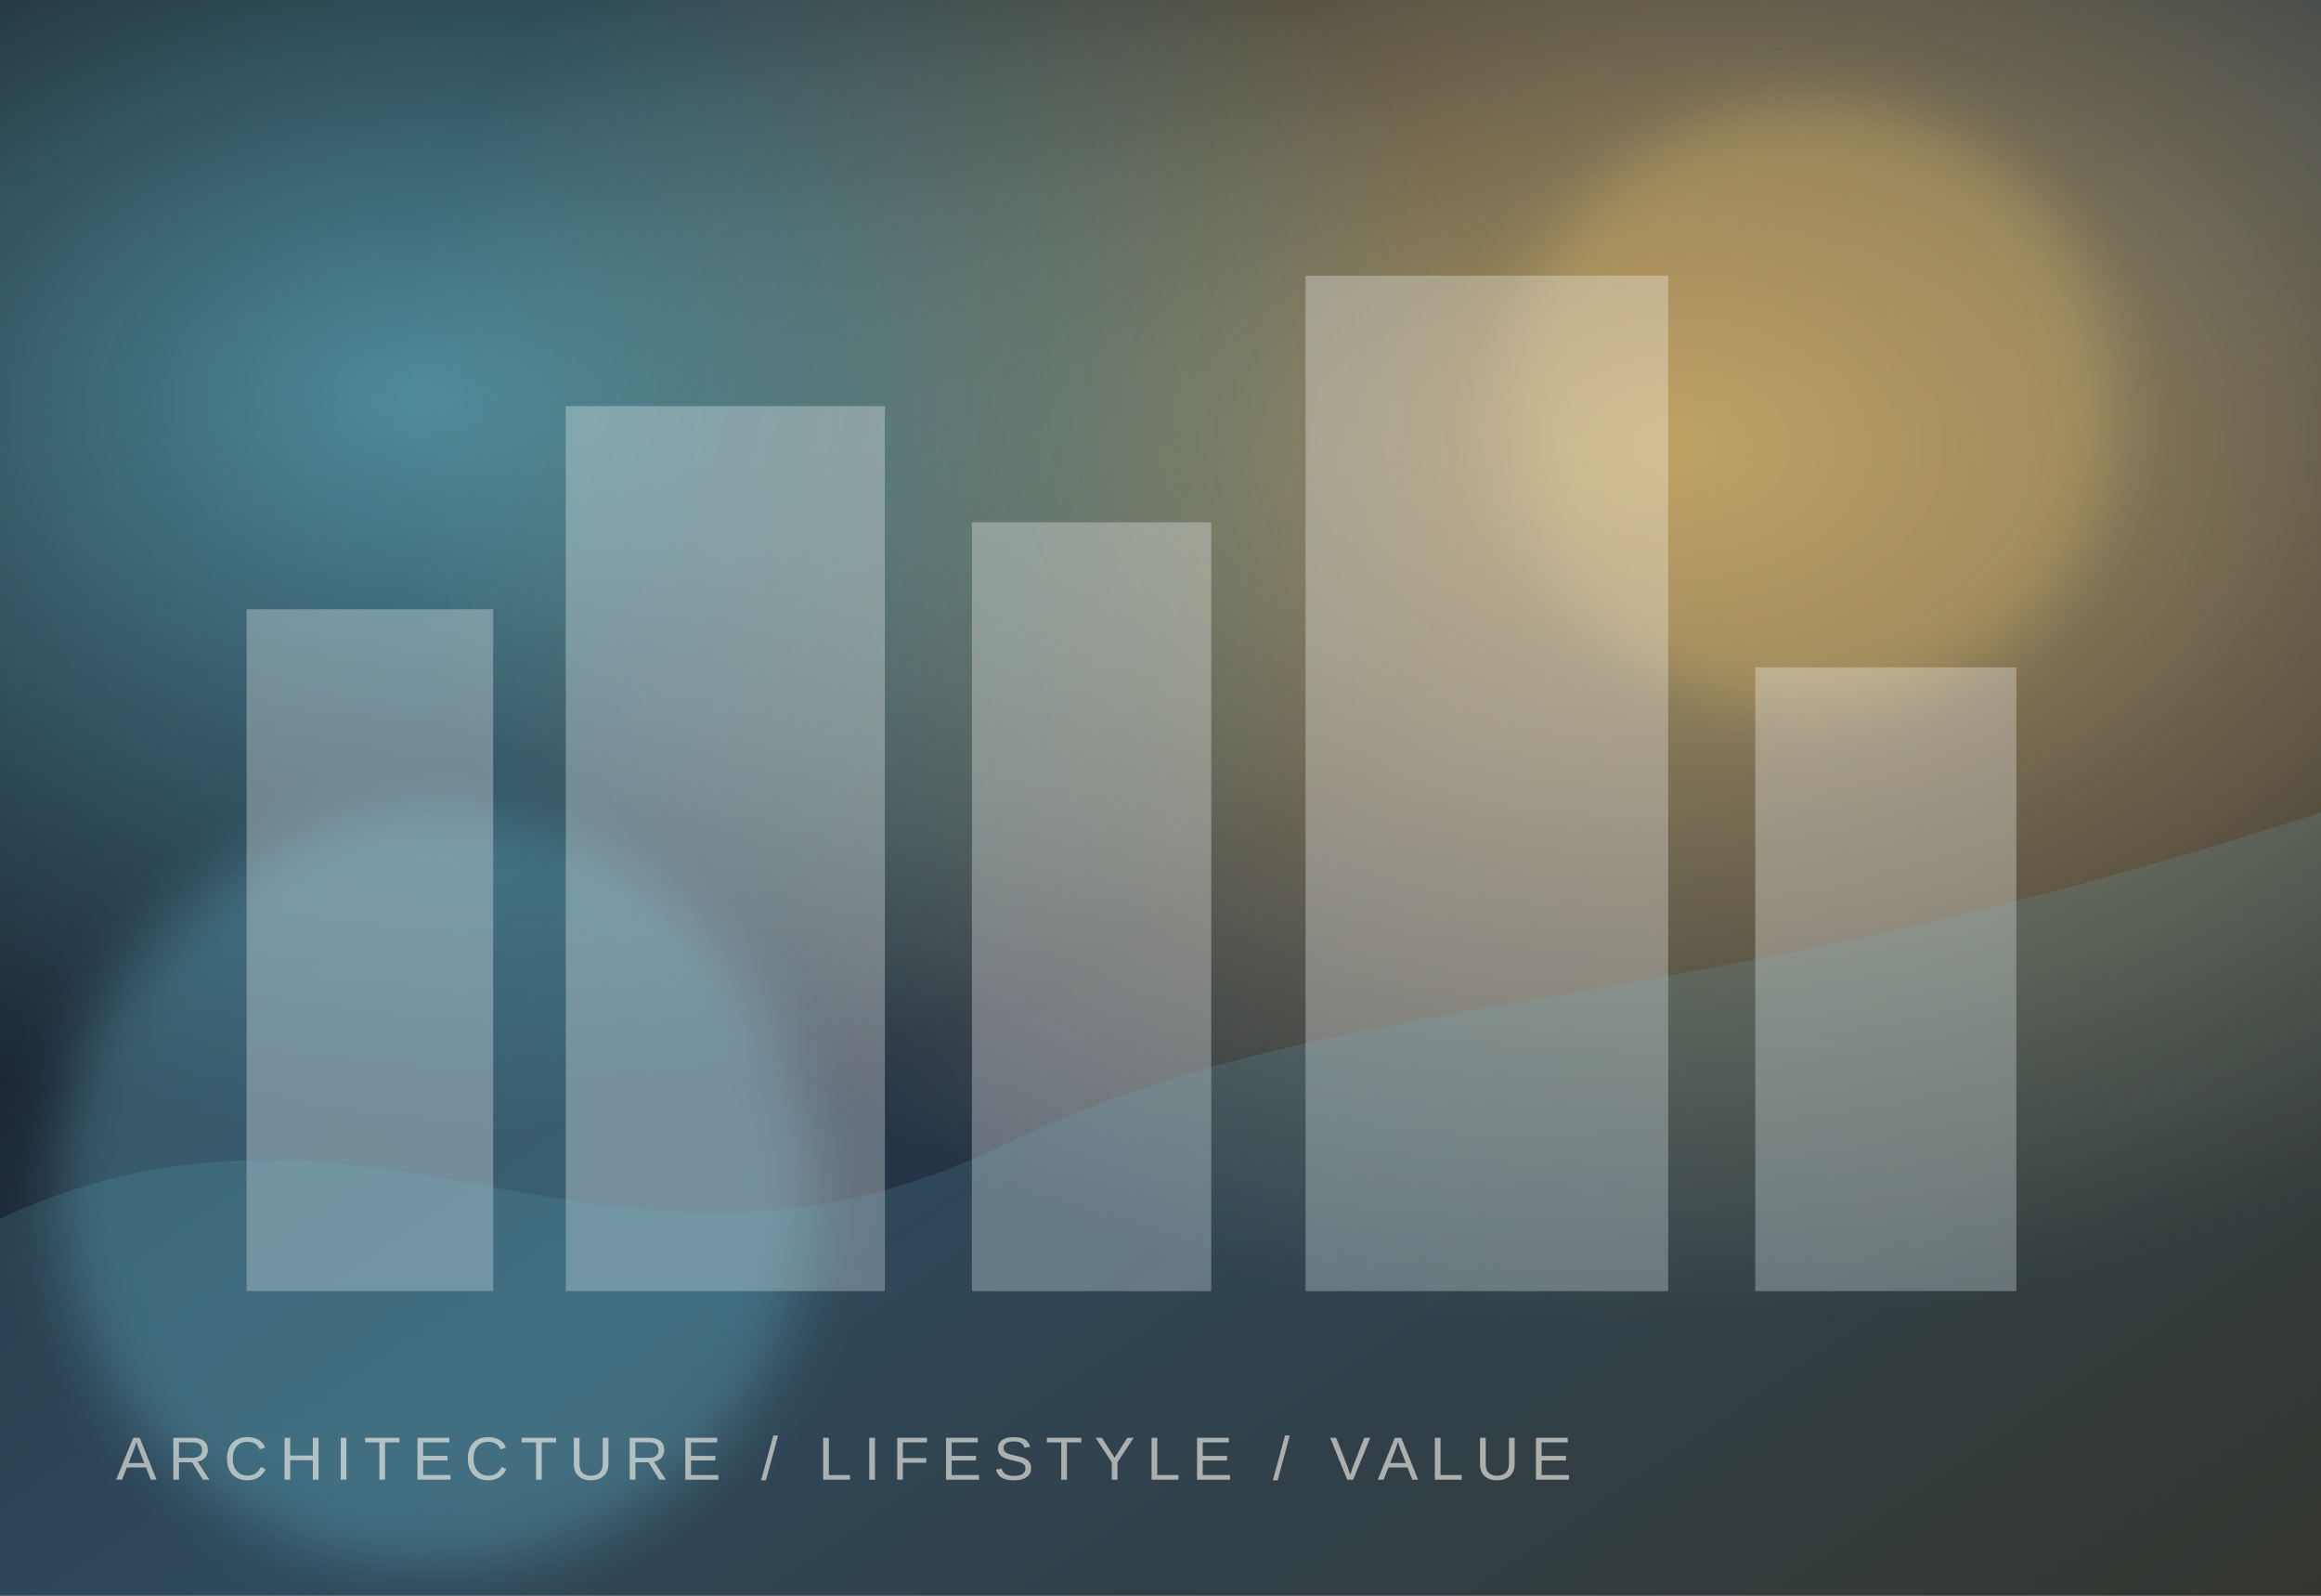
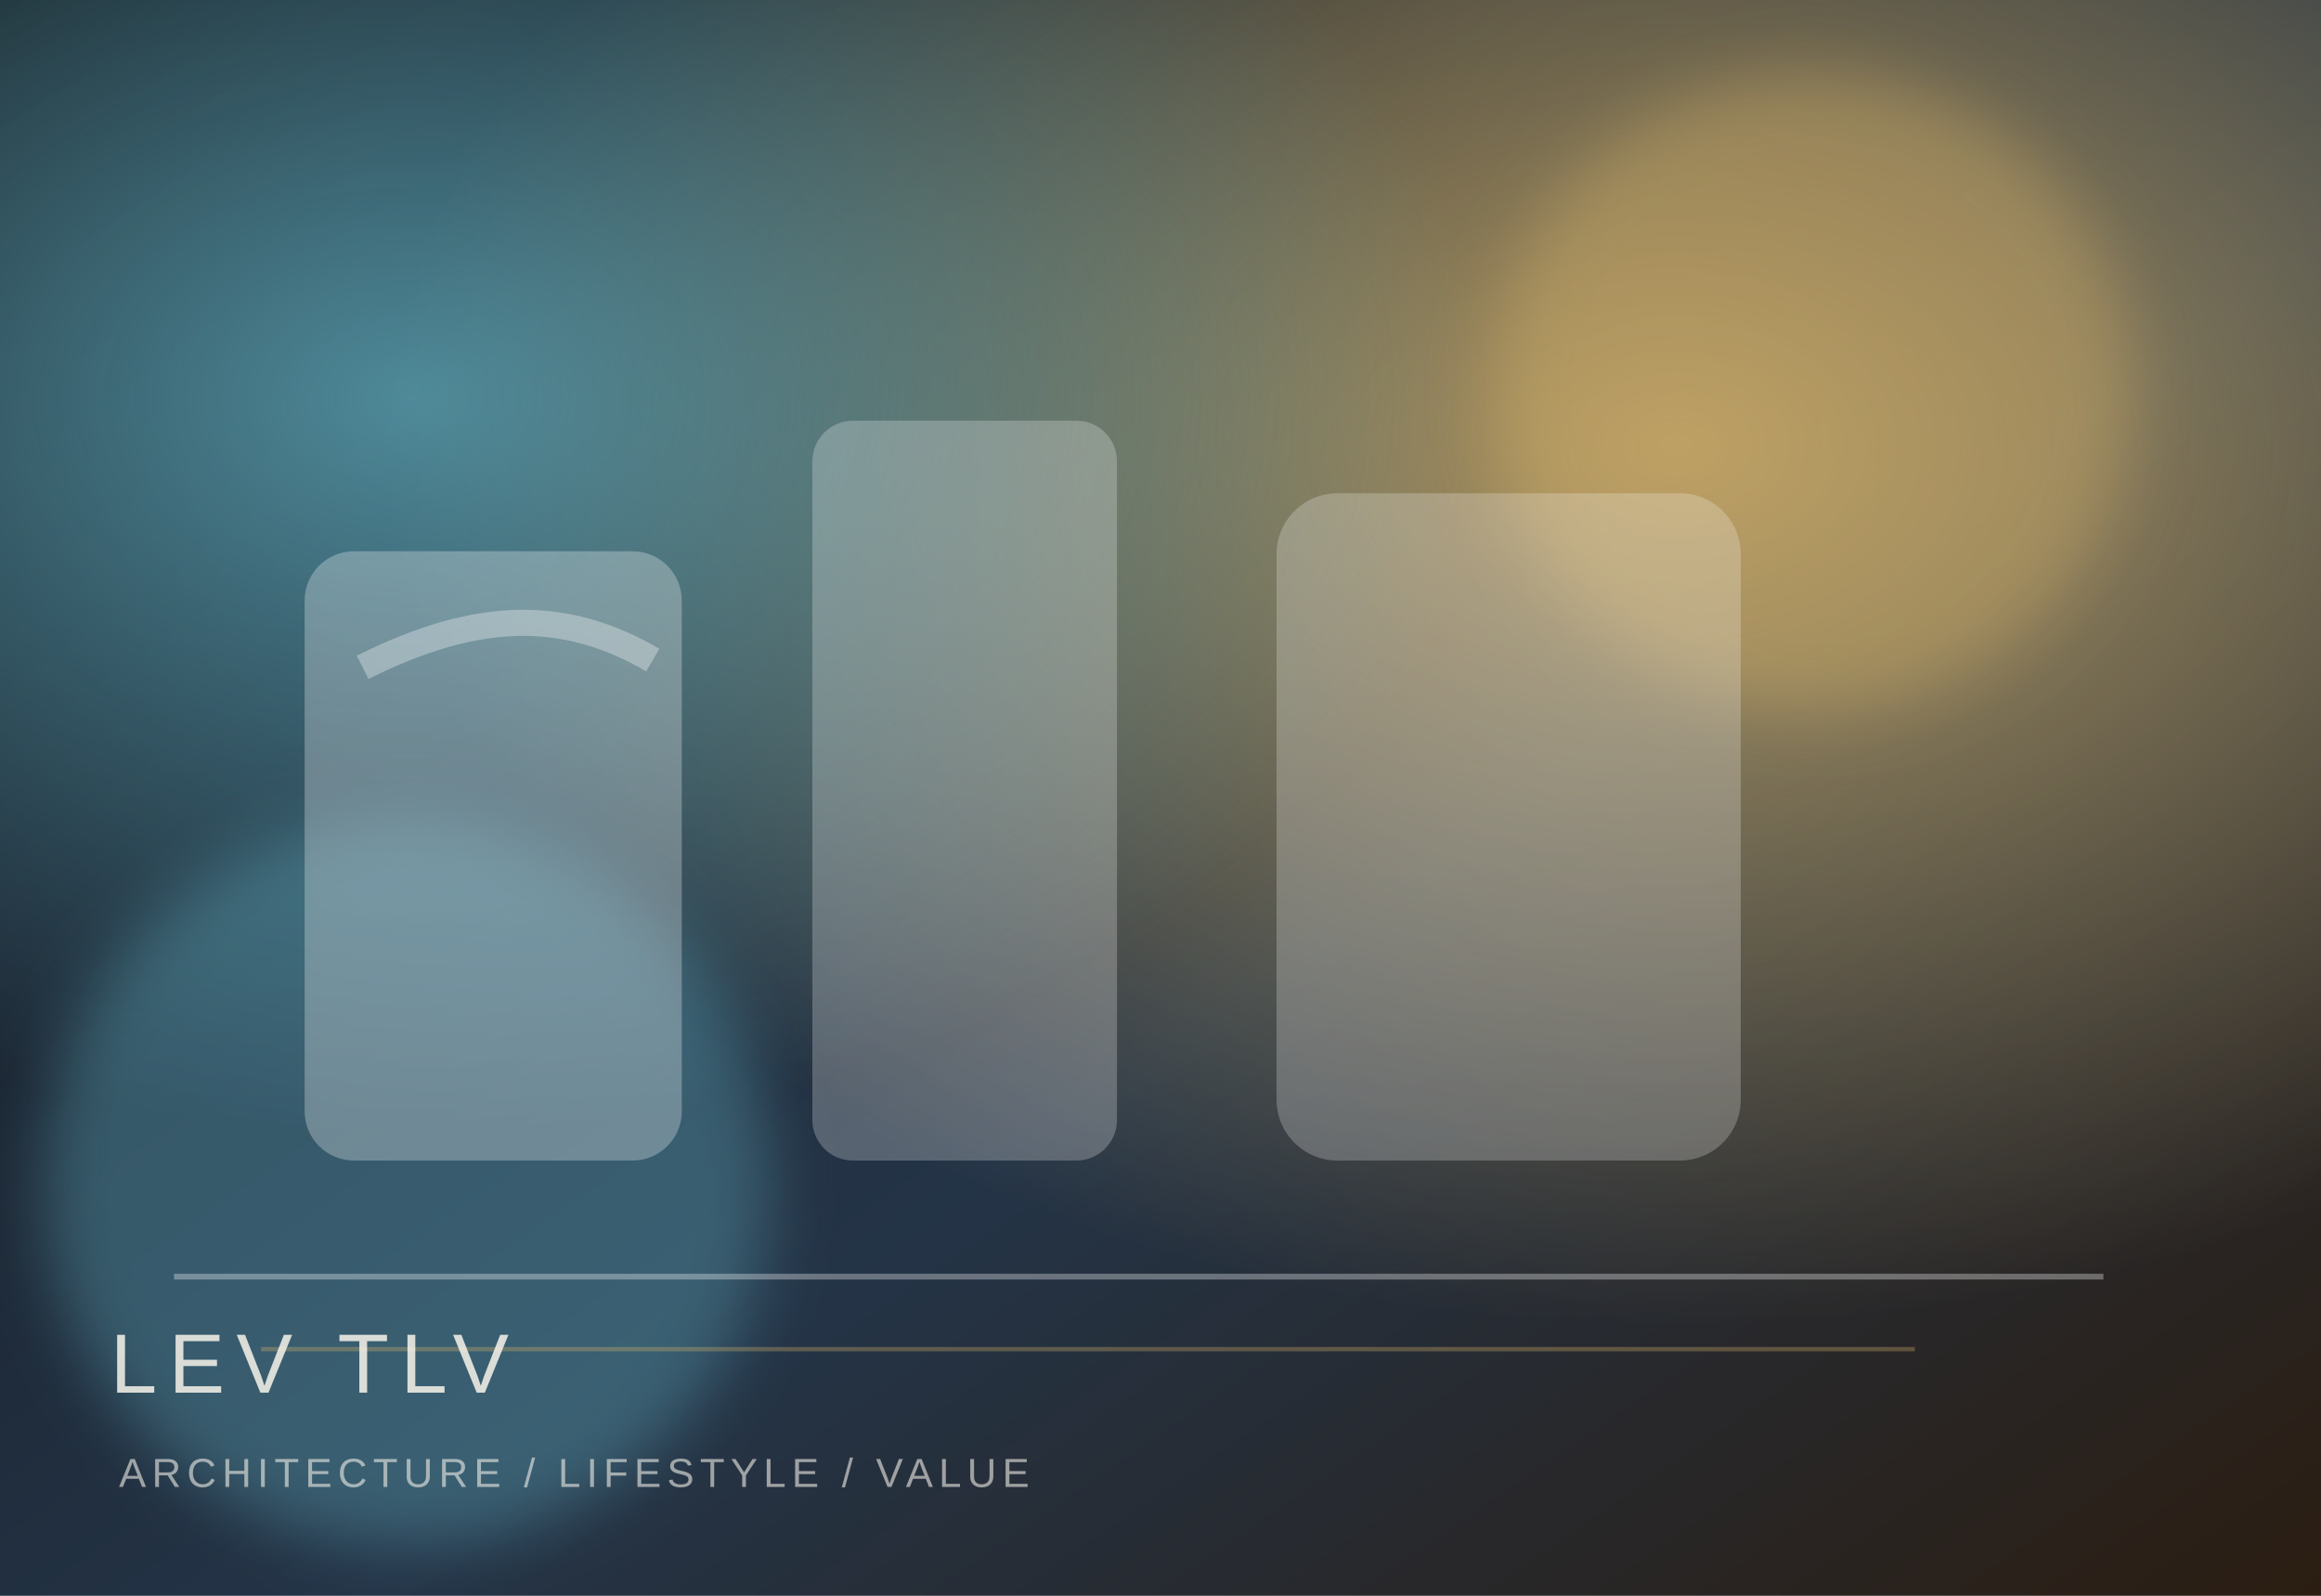
<svg xmlns="http://www.w3.org/2000/svg" width="1600" height="1100" viewBox="0 0 1600 1100">
  <defs>
    <linearGradient id="g" x1="0" y1="0" x2="1" y2="1">
      <stop offset="0" stop-color="#101318" />
-       <stop offset="0.55" stop-color="#243447" />
+       <stop offset="0.58" stop-color="#243447" />
      <stop offset="1" stop-color="#2b1d11" />
    </linearGradient>
    <radialGradient id="r" cx="72%" cy="28%" r="55%">
      <stop offset="0" stop-color="#D8B46A" stop-opacity="0.78" />
      <stop offset="1" stop-color="#D8B46A" stop-opacity="0" />
    </radialGradient>
    <radialGradient id="b" cx="18%" cy="25%" r="46%">
      <stop offset="0" stop-color="#66B7C9" stop-opacity="0.70" />
      <stop offset="1" stop-color="#66B7C9" stop-opacity="0" />
    </radialGradient>
    <filter id="blur">
-       <feGaussianBlur stdDeviation="20" />
+       <feGaussianBlur stdDeviation="22" />
    </filter>
  </defs>
  <rect width="1600" height="1100" fill="url(#g)" />
  <rect width="1600" height="1100" fill="url(#r)" />
  <rect width="1600" height="1100" fill="url(#b)" />
  <g opacity="0.34" filter="url(#blur)">
-     <circle cx="300" cy="820" r="260" fill="#66B7C9" />
-     <circle cx="1250" cy="280" r="210" fill="#D8B46A" />
+     <circle cx="280" cy="815" r="250" fill="#66B7C9" />
+     <circle cx="1250" cy="270" r="220" fill="#D8B46A" />
  </g>
-   <g opacity="0.30">
-     <rect x="170" y="420" width="170" height="470" fill="#ffffff" />
-     <rect x="390" y="280" width="220" height="610" fill="#ffffff" />
-     <rect x="670" y="360" width="165" height="530" fill="#ffffff" />
-     <rect x="900" y="190" width="250" height="700" fill="#ffffff" />
-     <rect x="1210" y="460" width="180" height="430" fill="#ffffff" />
+   <g>
+     <rect x="210" y="380" width="260" height="420" rx="34" fill="#ffffff" opacity=".28" />
+     <rect x="560" y="290" width="210" height="510" rx="28" fill="#ffffff" opacity=".24" />
+     <rect x="880" y="340" width="320" height="460" rx="42" fill="#ffffff" opacity=".23" />
+     <path d="M250 460 C330 420 390 420 450 455" stroke="#ffffff" stroke-width="18" opacity=".32" fill="none" />
  </g>
-   <path d="M0 840 C260 720 420 920 690 790 C930 675 1140 710 1600 560 L1600 1100 L0 1100 Z" fill="#66B7C9" opacity="0.16" />
-   <text x="80" y="1020" fill="#F7F3EA" opacity="0.62" font-family="Arial" font-size="42" letter-spacing="8">ARCHITECTURE / LIFESTYLE / VALUE</text>
+   <g opacity=".32">
+     <line x1="120" y1="880" x2="1450" y2="880" stroke="#ffffff" stroke-width="4" />
+     <line x1="180" y1="930" x2="1320" y2="930" stroke="#D8B46A" stroke-width="3" />
+   </g>
+   <text x="76" y="960" fill="#F7F3EA" opacity="0.85" font-family="Arial" font-size="58" letter-spacing="8">LEV TLV</text>
+   <text x="82" y="1025" fill="#F7F3EA" opacity="0.58" font-family="Arial" font-size="28" letter-spacing="4">ARCHITECTURE / LIFESTYLE / VALUE</text>
</svg>
